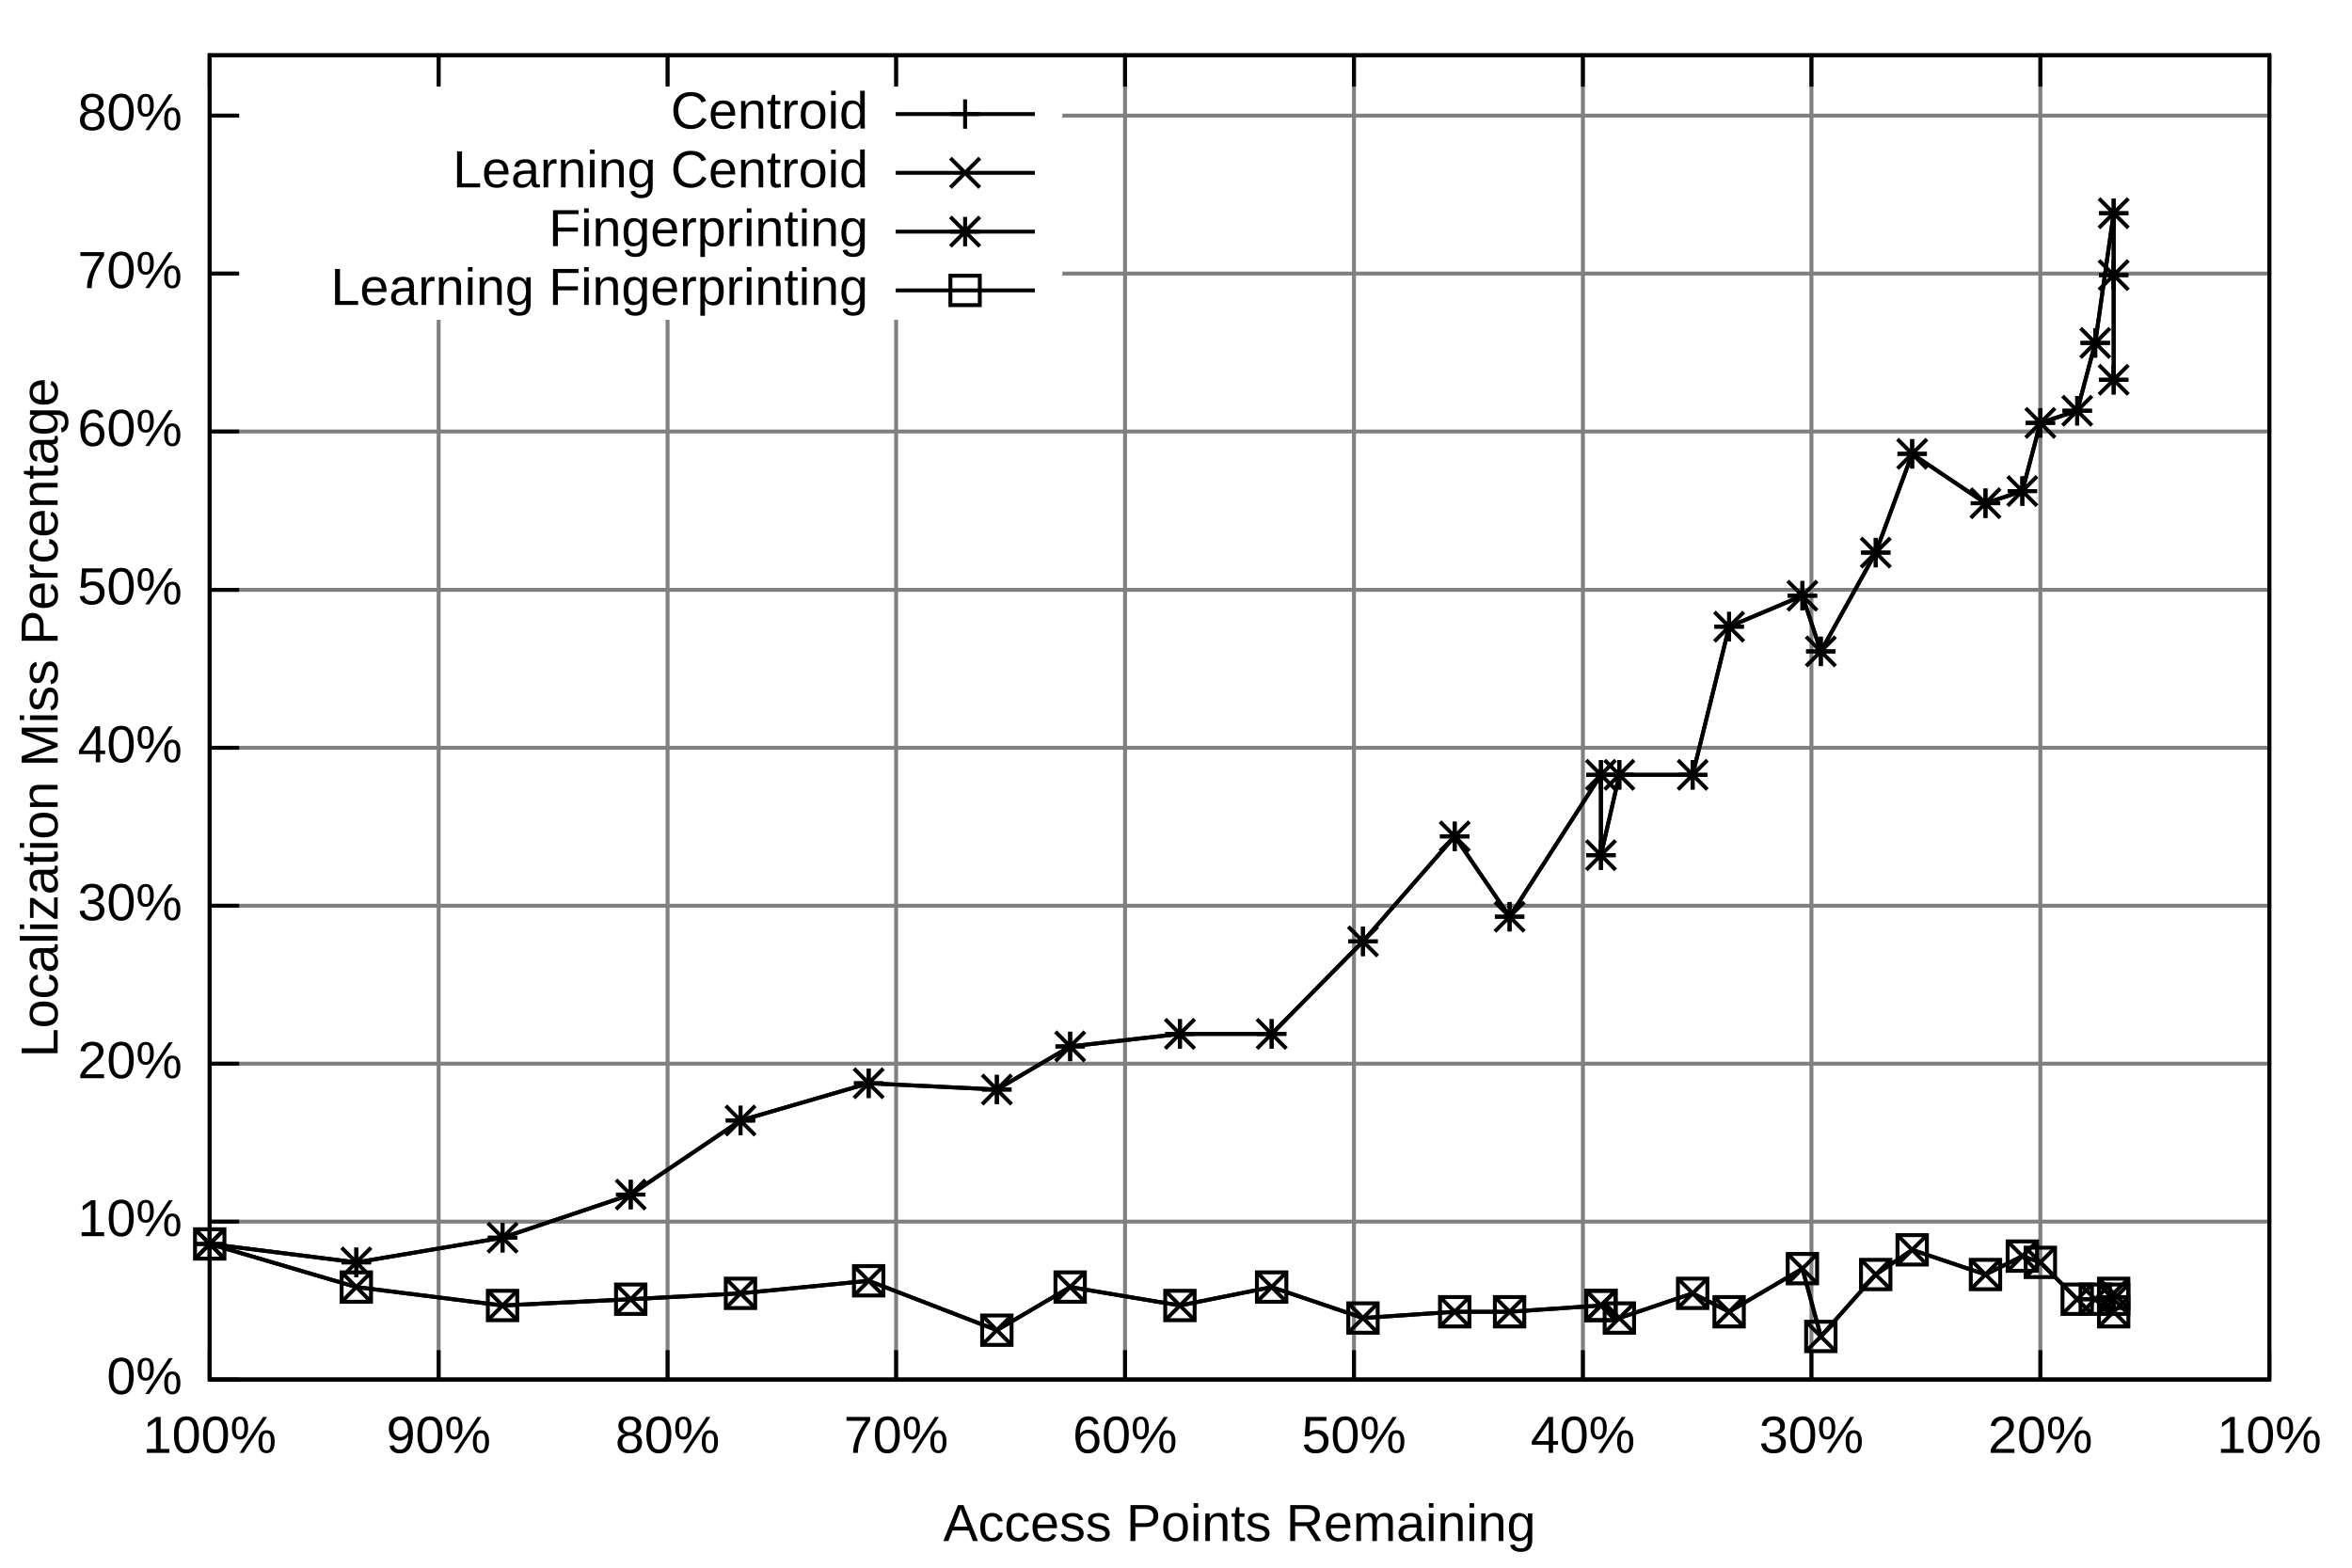
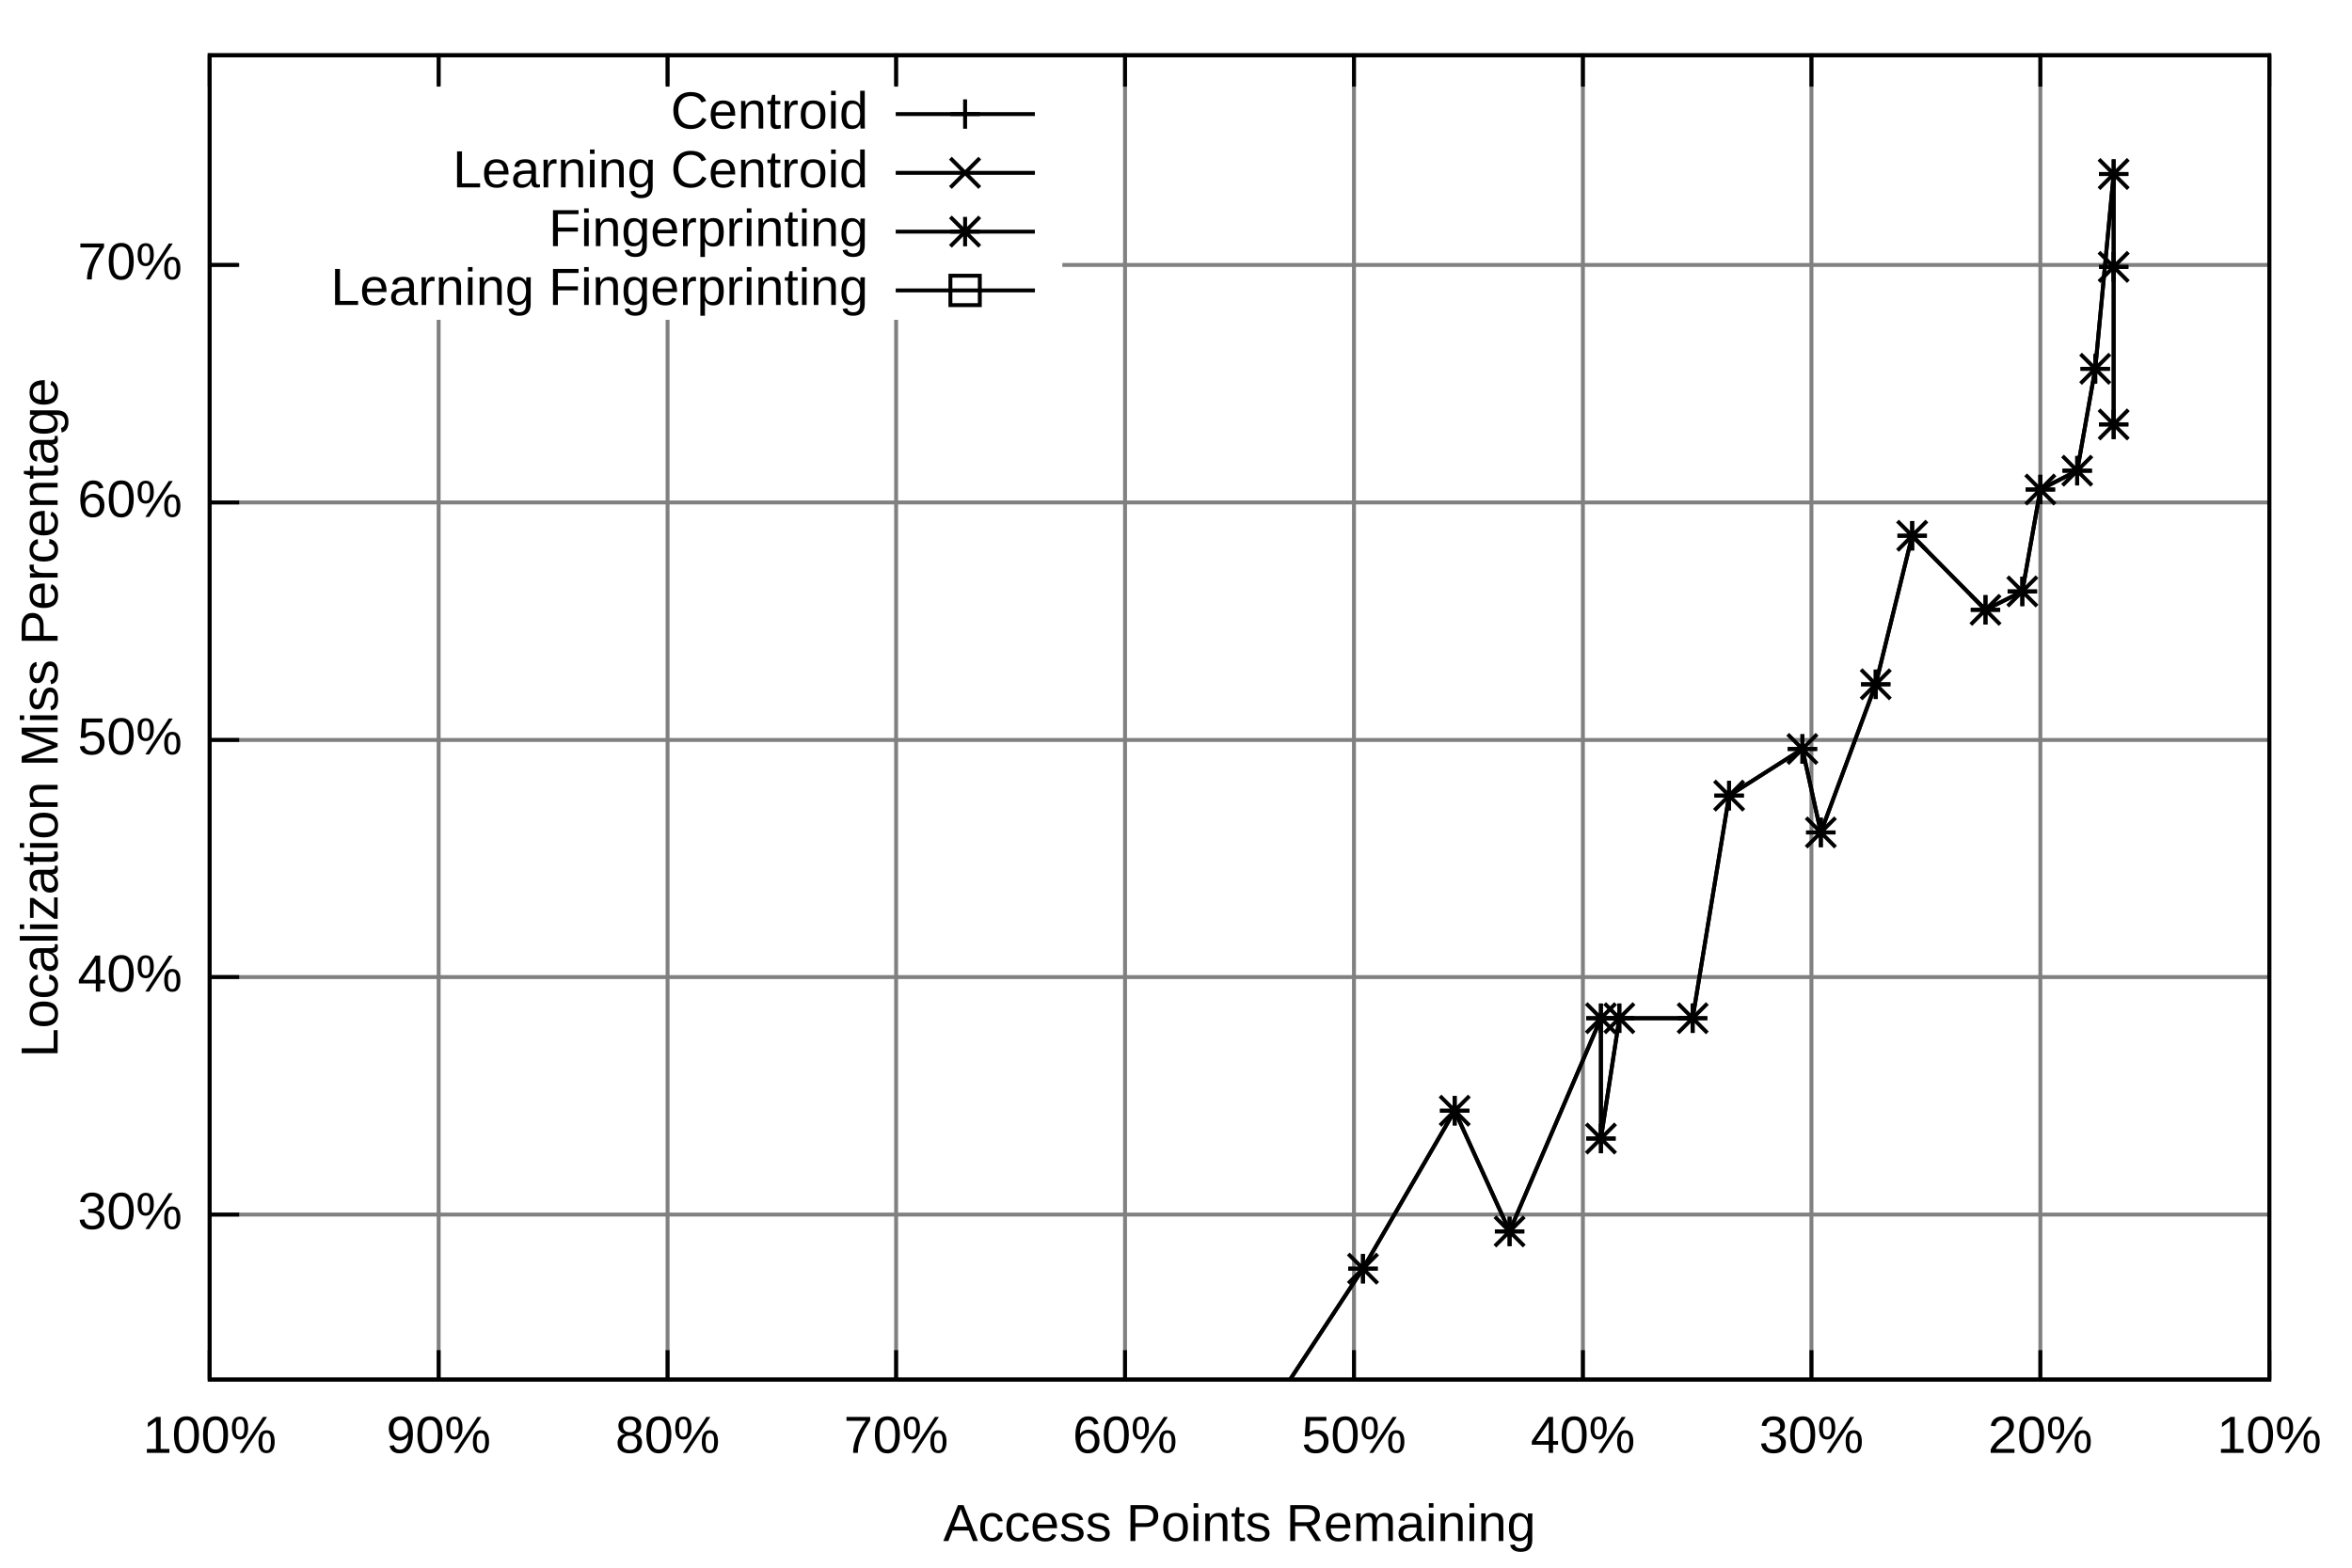
<svg xmlns="http://www.w3.org/2000/svg" xmlns:xlink="http://www.w3.org/1999/xlink" width="600" height="400" viewBox="0 0 600 400">
  <g id="gnuplot_canvas">
    <rect x="0" y="0" width="600" height="400" fill="none" />
    <defs>
      <circle id="gpDot" r="0.5" stroke-width="0.5" />
      <path id="gpPt0" stroke-width="0.267" stroke="currentColor" d="M-1,0 h2 M0,-1 v2" />
      <path id="gpPt1" stroke-width="0.267" stroke="currentColor" d="M-1,-1 L1,1 M1,-1 L-1,1" />
      <path id="gpPt2" stroke-width="0.267" stroke="currentColor" d="M-1,0 L1,0 M0,-1 L0,1 M-1,-1 L1,1 M-1,1 L1,-1" />
      <rect id="gpPt3" stroke-width="0.267" stroke="currentColor" x="-1" y="-1" width="2" height="2" />
      <rect id="gpPt4" stroke-width="0.267" stroke="currentColor" fill="currentColor" x="-1" y="-1" width="2" height="2" />
      <circle id="gpPt5" stroke-width="0.267" stroke="currentColor" cx="0" cy="0" r="1" />
      <use xlink:href="#gpPt5" id="gpPt6" fill="currentColor" stroke="none" />
      <path id="gpPt7" stroke-width="0.267" stroke="currentColor" d="M0,-1.33 L-1.33,0.67 L1.33,0.67 z" />
      <use xlink:href="#gpPt7" id="gpPt8" fill="currentColor" stroke="none" />
      <use xlink:href="#gpPt7" id="gpPt9" stroke="currentColor" transform="rotate(180)" />
      <use xlink:href="#gpPt9" id="gpPt10" fill="currentColor" stroke="none" />
      <use xlink:href="#gpPt3" id="gpPt11" stroke="currentColor" transform="rotate(45)" />
      <use xlink:href="#gpPt11" id="gpPt12" fill="currentColor" stroke="none" />
    </defs>
    <g style="fill:none; color:white; stroke:currentColor; stroke-width:1.00; stroke-linecap:butt; stroke-linejoin:miter">
</g>
    <g style="fill:none; color:black; stroke:currentColor; stroke-width:1.00; stroke-linecap:butt; stroke-linejoin:miter">
</g>
    <g style="fill:none; color:gray; stroke:currentColor; stroke-width:1.00; stroke-linecap:butt; stroke-linejoin:miter">
-       <path class="gridline" d="M53.5,352.0 L578.9,352.0  h0.01" />
-     </g>
-     <g style="fill:none; color:black; stroke:currentColor; stroke-width:1.00; stroke-linecap:butt; stroke-linejoin:miter">
-       <path d="M53.5,352.0 L61.0,352.0  h0.01" />
-       <g transform="translate(46.5,355.7)" style="stroke:none; fill:black; font-family:Arial; font-size:10.00pt; text-anchor:end">
-         <text>0%</text>
-       </g>
-     </g>
-     <g style="fill:none; color:gray; stroke:currentColor; stroke-width:1.00; stroke-linecap:butt; stroke-linejoin:miter">
-       <path class="gridline" d="M53.5,311.7 L578.9,311.7  h0.01" />
-     </g>
-     <g style="fill:none; color:black; stroke:currentColor; stroke-width:1.00; stroke-linecap:butt; stroke-linejoin:miter">
-       <path d="M53.5,311.7 L61.0,311.7  h0.01" />
-       <g transform="translate(46.5,315.4)" style="stroke:none; fill:black; font-family:Arial; font-size:10.00pt; text-anchor:end">
-         <text>10%</text>
-       </g>
-     </g>
-     <g style="fill:none; color:gray; stroke:currentColor; stroke-width:1.00; stroke-linecap:butt; stroke-linejoin:miter">
-       <path class="gridline" d="M53.5,271.4 L578.9,271.4  h0.01" />
-     </g>
-     <g style="fill:none; color:black; stroke:currentColor; stroke-width:1.00; stroke-linecap:butt; stroke-linejoin:miter">
-       <path d="M53.5,271.4 L61.0,271.4  h0.01" />
-       <g transform="translate(46.5,275.1)" style="stroke:none; fill:black; font-family:Arial; font-size:10.00pt; text-anchor:end">
-         <text>20%</text>
-       </g>
-     </g>
-     <g style="fill:none; color:gray; stroke:currentColor; stroke-width:1.00; stroke-linecap:butt; stroke-linejoin:miter">
-       <path class="gridline" d="M53.5,231.1 L578.9,231.1  h0.01" />
-     </g>
-     <g style="fill:none; color:black; stroke:currentColor; stroke-width:1.00; stroke-linecap:butt; stroke-linejoin:miter">
-       <path d="M53.5,231.1 L61.0,231.1  h0.01" />
-       <g transform="translate(46.5,234.8)" style="stroke:none; fill:black; font-family:Arial; font-size:10.00pt; text-anchor:end">
+       <path class="gridline" d="M53.5,309.9 L578.9,309.9  h0.01" />
+     </g>
+     <g style="fill:none; color:black; stroke:currentColor; stroke-width:1.00; stroke-linecap:butt; stroke-linejoin:miter">
+       <path d="M53.5,309.9 L61.0,309.9  h0.01" />
+       <g transform="translate(46.5,313.6)" style="stroke:none; fill:black; font-family:Arial; font-size:10.00pt; text-anchor:end">
        <text>30%</text>
      </g>
    </g>
    <g style="fill:none; color:gray; stroke:currentColor; stroke-width:1.00; stroke-linecap:butt; stroke-linejoin:miter">
-       <path class="gridline" d="M53.5,190.8 L578.9,190.8  h0.01" />
-     </g>
-     <g style="fill:none; color:black; stroke:currentColor; stroke-width:1.00; stroke-linecap:butt; stroke-linejoin:miter">
-       <path d="M53.5,190.8 L61.0,190.8  h0.01" />
-       <g transform="translate(46.5,194.5)" style="stroke:none; fill:black; font-family:Arial; font-size:10.00pt; text-anchor:end">
+       <path class="gridline" d="M53.5,249.3 L578.9,249.3  h0.01" />
+     </g>
+     <g style="fill:none; color:black; stroke:currentColor; stroke-width:1.00; stroke-linecap:butt; stroke-linejoin:miter">
+       <path d="M53.5,249.3 L61.0,249.3  h0.01" />
+       <g transform="translate(46.5,253.0)" style="stroke:none; fill:black; font-family:Arial; font-size:10.00pt; text-anchor:end">
        <text>40%</text>
      </g>
    </g>
    <g style="fill:none; color:gray; stroke:currentColor; stroke-width:1.00; stroke-linecap:butt; stroke-linejoin:miter">
-       <path class="gridline" d="M53.5,150.5 L578.9,150.5  h0.01" />
-     </g>
-     <g style="fill:none; color:black; stroke:currentColor; stroke-width:1.00; stroke-linecap:butt; stroke-linejoin:miter">
-       <path d="M53.5,150.5 L61.0,150.5  h0.01" />
-       <g transform="translate(46.5,154.2)" style="stroke:none; fill:black; font-family:Arial; font-size:10.00pt; text-anchor:end">
+       <path class="gridline" d="M53.5,188.8 L578.9,188.8  h0.01" />
+     </g>
+     <g style="fill:none; color:black; stroke:currentColor; stroke-width:1.00; stroke-linecap:butt; stroke-linejoin:miter">
+       <path d="M53.5,188.8 L61.0,188.8  h0.01" />
+       <g transform="translate(46.5,192.5)" style="stroke:none; fill:black; font-family:Arial; font-size:10.00pt; text-anchor:end">
        <text>50%</text>
      </g>
    </g>
    <g style="fill:none; color:gray; stroke:currentColor; stroke-width:1.00; stroke-linecap:butt; stroke-linejoin:miter">
-       <path class="gridline" d="M53.5,110.1 L578.9,110.1  h0.01" />
-     </g>
-     <g style="fill:none; color:black; stroke:currentColor; stroke-width:1.00; stroke-linecap:butt; stroke-linejoin:miter">
-       <path d="M53.5,110.1 L61.0,110.1  h0.01" />
-       <g transform="translate(46.5,113.8)" style="stroke:none; fill:black; font-family:Arial; font-size:10.00pt; text-anchor:end">
+       <path class="gridline" d="M53.5,128.2 L578.9,128.2  h0.01" />
+     </g>
+     <g style="fill:none; color:black; stroke:currentColor; stroke-width:1.00; stroke-linecap:butt; stroke-linejoin:miter">
+       <path d="M53.5,128.2 L61.0,128.2  h0.01" />
+       <g transform="translate(46.5,131.9)" style="stroke:none; fill:black; font-family:Arial; font-size:10.00pt; text-anchor:end">
        <text>60%</text>
      </g>
    </g>
    <g style="fill:none; color:gray; stroke:currentColor; stroke-width:1.00; stroke-linecap:butt; stroke-linejoin:miter">
-       <path class="gridline" d="M53.5,69.8 L60.5,69.8 M271.0,69.8 L578.9,69.8  h0.01" />
-     </g>
-     <g style="fill:none; color:black; stroke:currentColor; stroke-width:1.00; stroke-linecap:butt; stroke-linejoin:miter">
-       <path d="M53.5,69.8 L61.0,69.8  h0.01" />
-       <g transform="translate(46.5,73.5)" style="stroke:none; fill:black; font-family:Arial; font-size:10.00pt; text-anchor:end">
+       <path class="gridline" d="M53.5,67.6 L60.5,67.6 M271.0,67.6 L578.9,67.6  h0.01" />
+     </g>
+     <g style="fill:none; color:black; stroke:currentColor; stroke-width:1.00; stroke-linecap:butt; stroke-linejoin:miter">
+       <path d="M53.5,67.6 L61.0,67.6  h0.01" />
+       <g transform="translate(46.5,71.3)" style="stroke:none; fill:black; font-family:Arial; font-size:10.00pt; text-anchor:end">
        <text>70%</text>
-       </g>
-     </g>
-     <g style="fill:none; color:gray; stroke:currentColor; stroke-width:1.00; stroke-linecap:butt; stroke-linejoin:miter">
-       <path class="gridline" d="M53.5,29.5 L60.5,29.5 M271.0,29.5 L578.9,29.5  h0.01" />
-     </g>
-     <g style="fill:none; color:black; stroke:currentColor; stroke-width:1.00; stroke-linecap:butt; stroke-linejoin:miter">
-       <path d="M53.5,29.5 L61.0,29.5  h0.01" />
-       <g transform="translate(46.5,33.2)" style="stroke:none; fill:black; font-family:Arial; font-size:10.00pt; text-anchor:end">
-         <text>80%</text>
      </g>
    </g>
    <g style="fill:none; color:gray; stroke:currentColor; stroke-width:1.00; stroke-linecap:butt; stroke-linejoin:miter">
      <path class="gridline" d="M578.9,352.0 L578.9,14.1  h0.01" />
    </g>
    <g style="fill:none; color:black; stroke:currentColor; stroke-width:1.00; stroke-linecap:butt; stroke-linejoin:miter">
      <path d="M578.9,352.0 L578.9,344.5 M578.9,14.1 L578.9,21.6  h0.01" />
      <g transform="translate(578.9,370.7)" style="stroke:none; fill:black; font-family:Arial; font-size:10.00pt; text-anchor:middle">
        <text>10%</text>
      </g>
    </g>
    <g style="fill:none; color:gray; stroke:currentColor; stroke-width:1.00; stroke-linecap:butt; stroke-linejoin:miter">
      <path class="gridline" d="M520.5,352.0 L520.5,14.1  h0.01" />
    </g>
    <g style="fill:none; color:black; stroke:currentColor; stroke-width:1.00; stroke-linecap:butt; stroke-linejoin:miter">
      <path d="M520.5,352.0 L520.5,344.5 M520.5,14.1 L520.5,21.6  h0.01" />
      <g transform="translate(520.5,370.7)" style="stroke:none; fill:black; font-family:Arial; font-size:10.00pt; text-anchor:middle">
        <text>20%</text>
      </g>
    </g>
    <g style="fill:none; color:gray; stroke:currentColor; stroke-width:1.00; stroke-linecap:butt; stroke-linejoin:miter">
      <path class="gridline" d="M462.1,352.0 L462.1,14.1  h0.01" />
    </g>
    <g style="fill:none; color:black; stroke:currentColor; stroke-width:1.00; stroke-linecap:butt; stroke-linejoin:miter">
      <path d="M462.1,352.0 L462.1,344.5 M462.1,14.1 L462.1,21.6  h0.01" />
      <g transform="translate(462.1,370.7)" style="stroke:none; fill:black; font-family:Arial; font-size:10.00pt; text-anchor:middle">
        <text>30%</text>
      </g>
    </g>
    <g style="fill:none; color:gray; stroke:currentColor; stroke-width:1.00; stroke-linecap:butt; stroke-linejoin:miter">
      <path class="gridline" d="M403.8,352.0 L403.8,14.1  h0.01" />
    </g>
    <g style="fill:none; color:black; stroke:currentColor; stroke-width:1.00; stroke-linecap:butt; stroke-linejoin:miter">
      <path d="M403.8,352.0 L403.8,344.5 M403.8,14.1 L403.8,21.6  h0.01" />
      <g transform="translate(403.8,370.7)" style="stroke:none; fill:black; font-family:Arial; font-size:10.00pt; text-anchor:middle">
        <text>40%</text>
      </g>
    </g>
    <g style="fill:none; color:gray; stroke:currentColor; stroke-width:1.00; stroke-linecap:butt; stroke-linejoin:miter">
      <path class="gridline" d="M345.4,352.0 L345.4,14.1  h0.01" />
    </g>
    <g style="fill:none; color:black; stroke:currentColor; stroke-width:1.00; stroke-linecap:butt; stroke-linejoin:miter">
      <path d="M345.4,352.0 L345.4,344.5 M345.4,14.1 L345.4,21.6  h0.01" />
      <g transform="translate(345.4,370.7)" style="stroke:none; fill:black; font-family:Arial; font-size:10.00pt; text-anchor:middle">
        <text>50%</text>
      </g>
    </g>
    <g style="fill:none; color:gray; stroke:currentColor; stroke-width:1.00; stroke-linecap:butt; stroke-linejoin:miter">
      <path class="gridline" d="M287.0,352.0 L287.0,14.1  h0.01" />
    </g>
    <g style="fill:none; color:black; stroke:currentColor; stroke-width:1.00; stroke-linecap:butt; stroke-linejoin:miter">
      <path d="M287.0,352.0 L287.0,344.5 M287.0,14.1 L287.0,21.6  h0.01" />
      <g transform="translate(287.0,370.7)" style="stroke:none; fill:black; font-family:Arial; font-size:10.00pt; text-anchor:middle">
        <text>60%</text>
      </g>
    </g>
    <g style="fill:none; color:gray; stroke:currentColor; stroke-width:1.00; stroke-linecap:butt; stroke-linejoin:miter">
      <path class="gridline" d="M228.6,352.0 L228.6,81.6 M228.6,21.6 L228.6,14.1  h0.01" />
    </g>
    <g style="fill:none; color:black; stroke:currentColor; stroke-width:1.00; stroke-linecap:butt; stroke-linejoin:miter">
      <path d="M228.6,352.0 L228.6,344.5 M228.6,14.1 L228.6,21.6  h0.01" />
      <g transform="translate(228.6,370.7)" style="stroke:none; fill:black; font-family:Arial; font-size:10.00pt; text-anchor:middle">
        <text>70%</text>
      </g>
    </g>
    <g style="fill:none; color:gray; stroke:currentColor; stroke-width:1.00; stroke-linecap:butt; stroke-linejoin:miter">
      <path class="gridline" d="M170.3,352.0 L170.3,81.6 M170.3,21.6 L170.3,14.1  h0.01" />
    </g>
    <g style="fill:none; color:black; stroke:currentColor; stroke-width:1.00; stroke-linecap:butt; stroke-linejoin:miter">
      <path d="M170.3,352.0 L170.3,344.5 M170.3,14.1 L170.3,21.6  h0.01" />
      <g transform="translate(170.3,370.7)" style="stroke:none; fill:black; font-family:Arial; font-size:10.00pt; text-anchor:middle">
        <text>80%</text>
      </g>
    </g>
    <g style="fill:none; color:gray; stroke:currentColor; stroke-width:1.00; stroke-linecap:butt; stroke-linejoin:miter">
      <path class="gridline" d="M111.9,352.0 L111.9,81.6 M111.9,21.6 L111.9,14.1  h0.01" />
    </g>
    <g style="fill:none; color:black; stroke:currentColor; stroke-width:1.00; stroke-linecap:butt; stroke-linejoin:miter">
      <path d="M111.9,352.0 L111.9,344.5 M111.9,14.1 L111.9,21.6  h0.01" />
      <g transform="translate(111.9,370.7)" style="stroke:none; fill:black; font-family:Arial; font-size:10.00pt; text-anchor:middle">
        <text>90%</text>
      </g>
    </g>
    <g style="fill:none; color:gray; stroke:currentColor; stroke-width:1.00; stroke-linecap:butt; stroke-linejoin:miter">
      <path class="gridline" d="M53.5,352.0 L53.5,14.1  h0.01" />
    </g>
    <g style="fill:none; color:black; stroke:currentColor; stroke-width:1.00; stroke-linecap:butt; stroke-linejoin:miter">
      <path d="M53.5,352.0 L53.5,344.5 M53.5,14.1 L53.5,21.6  h0.01" />
      <g transform="translate(53.5,370.7)" style="stroke:none; fill:black; font-family:Arial; font-size:10.00pt; text-anchor:middle">
        <text>100%</text>
      </g>
      <path d="M53.5,14.1 L53.5,352.0 L578.9,352.0 L578.9,14.1 L53.5,14.1 Z  h0.01" />
      <g transform="translate(14.7,183.1) rotate(270)" style="stroke:none; fill:black; font-family:Arial; font-size:10.00pt; text-anchor:middle">
        <text>Localization Miss Percentage</text>
      </g>
      <g transform="translate(316.2,393.2)" style="stroke:none; fill:black; font-family:Arial; font-size:10.00pt; text-anchor:middle">
        <text>Access Points Remaining</text>
      </g>
    </g>
    <g id="gnuplot_plot_1">
      <g style="fill:none; color:red; stroke:currentColor; stroke-width:1.00; stroke-linecap:butt; stroke-linejoin:miter">
        <g transform="translate(221.5,32.8)" style="stroke:none; fill:black; font-family:Arial; font-size:10.00pt; text-anchor:end">
          <text>Centroid</text>
        </g>
-         <path stroke="rgb(  0,   0,   0)" d="M228.5,29.1 L264.0,29.1 M53.5,317.4 L90.9,322.1 L128.2,315.8 L160.9,304.8 L188.9,285.9 L221.6,276.4    L254.3,278.0 L273.0,267.0 L301.0,263.8 L324.4,263.8 L347.7,240.2 L371.1,213.4 L385.1,233.9 L408.4,197.7    L408.4,218.2 L413.1,197.7 L431.8,197.7 L441.1,159.9 L459.8,152.0 L464.5,166.2 L478.5,141.0 L487.8,115.8    L506.5,128.4 L515.9,125.3 L520.5,107.9 L529.9,104.8 L534.5,87.5 L539.2,54.4 L539.2,96.9 L539.2,70.2     h0.01" />
-         <use xlink:href="#gpPt0" transform="translate(53.5,317.4) scale(3.75)" color="rgb(  0,   0,   0)" />
-         <use xlink:href="#gpPt0" transform="translate(90.9,322.1) scale(3.75)" color="rgb(  0,   0,   0)" />
-         <use xlink:href="#gpPt0" transform="translate(128.2,315.8) scale(3.75)" color="rgb(  0,   0,   0)" />
-         <use xlink:href="#gpPt0" transform="translate(160.9,304.8) scale(3.75)" color="rgb(  0,   0,   0)" />
-         <use xlink:href="#gpPt0" transform="translate(188.9,285.9) scale(3.75)" color="rgb(  0,   0,   0)" />
-         <use xlink:href="#gpPt0" transform="translate(221.6,276.4) scale(3.75)" color="rgb(  0,   0,   0)" />
-         <use xlink:href="#gpPt0" transform="translate(254.3,278.0) scale(3.75)" color="rgb(  0,   0,   0)" />
-         <use xlink:href="#gpPt0" transform="translate(273.0,267.0) scale(3.75)" color="rgb(  0,   0,   0)" />
-         <use xlink:href="#gpPt0" transform="translate(301.0,263.8) scale(3.75)" color="rgb(  0,   0,   0)" />
-         <use xlink:href="#gpPt0" transform="translate(324.4,263.8) scale(3.75)" color="rgb(  0,   0,   0)" />
-         <use xlink:href="#gpPt0" transform="translate(347.7,240.2) scale(3.75)" color="rgb(  0,   0,   0)" />
-         <use xlink:href="#gpPt0" transform="translate(371.1,213.4) scale(3.75)" color="rgb(  0,   0,   0)" />
-         <use xlink:href="#gpPt0" transform="translate(385.1,233.9) scale(3.75)" color="rgb(  0,   0,   0)" />
-         <use xlink:href="#gpPt0" transform="translate(408.4,197.7) scale(3.75)" color="rgb(  0,   0,   0)" />
-         <use xlink:href="#gpPt0" transform="translate(408.4,218.2) scale(3.75)" color="rgb(  0,   0,   0)" />
-         <use xlink:href="#gpPt0" transform="translate(413.1,197.7) scale(3.75)" color="rgb(  0,   0,   0)" />
-         <use xlink:href="#gpPt0" transform="translate(431.8,197.7) scale(3.75)" color="rgb(  0,   0,   0)" />
-         <use xlink:href="#gpPt0" transform="translate(441.1,159.9) scale(3.75)" color="rgb(  0,   0,   0)" />
-         <use xlink:href="#gpPt0" transform="translate(459.8,152.0) scale(3.75)" color="rgb(  0,   0,   0)" />
-         <use xlink:href="#gpPt0" transform="translate(464.5,166.2) scale(3.75)" color="rgb(  0,   0,   0)" />
-         <use xlink:href="#gpPt0" transform="translate(478.5,141.0) scale(3.75)" color="rgb(  0,   0,   0)" />
-         <use xlink:href="#gpPt0" transform="translate(487.8,115.8) scale(3.75)" color="rgb(  0,   0,   0)" />
-         <use xlink:href="#gpPt0" transform="translate(506.5,128.4) scale(3.75)" color="rgb(  0,   0,   0)" />
-         <use xlink:href="#gpPt0" transform="translate(515.9,125.3) scale(3.75)" color="rgb(  0,   0,   0)" />
-         <use xlink:href="#gpPt0" transform="translate(520.5,107.9) scale(3.75)" color="rgb(  0,   0,   0)" />
-         <use xlink:href="#gpPt0" transform="translate(529.9,104.8) scale(3.75)" color="rgb(  0,   0,   0)" />
-         <use xlink:href="#gpPt0" transform="translate(534.5,87.5) scale(3.75)" color="rgb(  0,   0,   0)" />
-         <use xlink:href="#gpPt0" transform="translate(539.2,54.4) scale(3.75)" color="rgb(  0,   0,   0)" />
-         <use xlink:href="#gpPt0" transform="translate(539.2,96.9) scale(3.75)" color="rgb(  0,   0,   0)" />
-         <use xlink:href="#gpPt0" transform="translate(539.2,70.2) scale(3.75)" color="rgb(  0,   0,   0)" />
+         <path stroke="rgb(  0,   0,   0)" d="M228.5,29.1 L264.0,29.1 M329.1,352.0 L347.7,323.7 L371.1,283.4 L385.1,314.2 L408.4,259.8 L408.4,290.5    L413.1,259.8 L431.8,259.8 L441.1,203.0 L459.8,191.1 L464.5,212.4 L478.5,174.6 L487.8,136.7 L506.5,155.6    L515.9,150.9 L520.5,124.9 L529.9,120.1 L534.5,94.1 L539.2,44.4 L539.2,108.3 L539.2,68.1  h0.01" />
+         <use xlink:href="#gpPt0" transform="translate(347.7,323.7) scale(3.75)" color="rgb(  0,   0,   0)" />
+         <use xlink:href="#gpPt0" transform="translate(371.1,283.4) scale(3.75)" color="rgb(  0,   0,   0)" />
+         <use xlink:href="#gpPt0" transform="translate(385.1,314.2) scale(3.75)" color="rgb(  0,   0,   0)" />
+         <use xlink:href="#gpPt0" transform="translate(408.4,259.8) scale(3.75)" color="rgb(  0,   0,   0)" />
+         <use xlink:href="#gpPt0" transform="translate(408.4,290.5) scale(3.75)" color="rgb(  0,   0,   0)" />
+         <use xlink:href="#gpPt0" transform="translate(413.1,259.8) scale(3.75)" color="rgb(  0,   0,   0)" />
+         <use xlink:href="#gpPt0" transform="translate(431.8,259.8) scale(3.75)" color="rgb(  0,   0,   0)" />
+         <use xlink:href="#gpPt0" transform="translate(441.1,203.0) scale(3.75)" color="rgb(  0,   0,   0)" />
+         <use xlink:href="#gpPt0" transform="translate(459.8,191.1) scale(3.75)" color="rgb(  0,   0,   0)" />
+         <use xlink:href="#gpPt0" transform="translate(464.5,212.4) scale(3.75)" color="rgb(  0,   0,   0)" />
+         <use xlink:href="#gpPt0" transform="translate(478.5,174.6) scale(3.75)" color="rgb(  0,   0,   0)" />
+         <use xlink:href="#gpPt0" transform="translate(487.8,136.7) scale(3.75)" color="rgb(  0,   0,   0)" />
+         <use xlink:href="#gpPt0" transform="translate(506.5,155.6) scale(3.75)" color="rgb(  0,   0,   0)" />
+         <use xlink:href="#gpPt0" transform="translate(515.9,150.9) scale(3.75)" color="rgb(  0,   0,   0)" />
+         <use xlink:href="#gpPt0" transform="translate(520.5,124.9) scale(3.75)" color="rgb(  0,   0,   0)" />
+         <use xlink:href="#gpPt0" transform="translate(529.9,120.1) scale(3.75)" color="rgb(  0,   0,   0)" />
+         <use xlink:href="#gpPt0" transform="translate(534.5,94.1) scale(3.75)" color="rgb(  0,   0,   0)" />
+         <use xlink:href="#gpPt0" transform="translate(539.2,44.4) scale(3.75)" color="rgb(  0,   0,   0)" />
+         <use xlink:href="#gpPt0" transform="translate(539.2,108.3) scale(3.75)" color="rgb(  0,   0,   0)" />
+         <use xlink:href="#gpPt0" transform="translate(539.2,68.1) scale(3.75)" color="rgb(  0,   0,   0)" />
        <use xlink:href="#gpPt0" transform="translate(246.2,29.1) scale(3.75)" color="rgb(  0,   0,   0)" />
      </g>
    </g>
    <g id="gnuplot_plot_2">
      <g style="fill:none; color:green; stroke:currentColor; stroke-width:1.00; stroke-linecap:butt; stroke-linejoin:miter">
        <g transform="translate(221.5,47.8)" style="stroke:none; fill:black; font-family:Arial; font-size:10.00pt; text-anchor:end">
          <text>Learning Centroid</text>
        </g>
-         <path stroke="rgb(  0,   0,   0)" d="M228.5,44.1 L264.0,44.1 M53.5,317.4 L90.9,328.4 L128.2,333.1 L160.9,331.5 L188.9,330.0 L221.6,326.8    L254.3,339.4 L273.0,328.4 L301.0,333.1 L324.4,328.4 L347.7,336.3 L371.1,334.7 L385.1,334.7 L408.4,333.1    L413.1,336.3 L431.8,330.0 L441.1,334.7 L459.8,323.7 L464.5,341.0 L478.5,325.2 L487.8,318.9 L506.5,325.2    L515.9,320.5 L520.5,322.1 L529.9,331.5 L534.5,331.5 L539.2,331.5 L539.2,330.0 L539.2,334.7  h0.01" />
-         <use xlink:href="#gpPt1" transform="translate(53.5,317.4) scale(3.75)" color="rgb(  0,   0,   0)" />
-         <use xlink:href="#gpPt1" transform="translate(90.9,328.4) scale(3.75)" color="rgb(  0,   0,   0)" />
-         <use xlink:href="#gpPt1" transform="translate(128.2,333.1) scale(3.75)" color="rgb(  0,   0,   0)" />
-         <use xlink:href="#gpPt1" transform="translate(160.9,331.5) scale(3.75)" color="rgb(  0,   0,   0)" />
-         <use xlink:href="#gpPt1" transform="translate(188.9,330.0) scale(3.75)" color="rgb(  0,   0,   0)" />
-         <use xlink:href="#gpPt1" transform="translate(221.6,326.8) scale(3.75)" color="rgb(  0,   0,   0)" />
-         <use xlink:href="#gpPt1" transform="translate(254.3,339.4) scale(3.75)" color="rgb(  0,   0,   0)" />
-         <use xlink:href="#gpPt1" transform="translate(273.0,328.4) scale(3.75)" color="rgb(  0,   0,   0)" />
-         <use xlink:href="#gpPt1" transform="translate(301.0,333.1) scale(3.75)" color="rgb(  0,   0,   0)" />
-         <use xlink:href="#gpPt1" transform="translate(324.4,328.4) scale(3.75)" color="rgb(  0,   0,   0)" />
-         <use xlink:href="#gpPt1" transform="translate(347.7,336.3) scale(3.75)" color="rgb(  0,   0,   0)" />
-         <use xlink:href="#gpPt1" transform="translate(371.1,334.7) scale(3.75)" color="rgb(  0,   0,   0)" />
-         <use xlink:href="#gpPt1" transform="translate(385.1,334.7) scale(3.75)" color="rgb(  0,   0,   0)" />
-         <use xlink:href="#gpPt1" transform="translate(408.4,333.1) scale(3.75)" color="rgb(  0,   0,   0)" />
-         <use xlink:href="#gpPt1" transform="translate(408.4,333.1) scale(3.75)" color="rgb(  0,   0,   0)" />
-         <use xlink:href="#gpPt1" transform="translate(413.1,336.3) scale(3.75)" color="rgb(  0,   0,   0)" />
-         <use xlink:href="#gpPt1" transform="translate(431.8,330.0) scale(3.75)" color="rgb(  0,   0,   0)" />
-         <use xlink:href="#gpPt1" transform="translate(441.1,334.7) scale(3.75)" color="rgb(  0,   0,   0)" />
-         <use xlink:href="#gpPt1" transform="translate(459.8,323.7) scale(3.75)" color="rgb(  0,   0,   0)" />
-         <use xlink:href="#gpPt1" transform="translate(464.5,341.0) scale(3.75)" color="rgb(  0,   0,   0)" />
-         <use xlink:href="#gpPt1" transform="translate(478.5,325.2) scale(3.75)" color="rgb(  0,   0,   0)" />
-         <use xlink:href="#gpPt1" transform="translate(487.8,318.9) scale(3.75)" color="rgb(  0,   0,   0)" />
-         <use xlink:href="#gpPt1" transform="translate(506.5,325.2) scale(3.75)" color="rgb(  0,   0,   0)" />
-         <use xlink:href="#gpPt1" transform="translate(515.9,320.5) scale(3.75)" color="rgb(  0,   0,   0)" />
-         <use xlink:href="#gpPt1" transform="translate(520.5,322.1) scale(3.75)" color="rgb(  0,   0,   0)" />
-         <use xlink:href="#gpPt1" transform="translate(529.9,331.5) scale(3.75)" color="rgb(  0,   0,   0)" />
-         <use xlink:href="#gpPt1" transform="translate(534.5,331.5) scale(3.75)" color="rgb(  0,   0,   0)" />
-         <use xlink:href="#gpPt1" transform="translate(539.2,331.5) scale(3.75)" color="rgb(  0,   0,   0)" />
-         <use xlink:href="#gpPt1" transform="translate(539.2,330.0) scale(3.75)" color="rgb(  0,   0,   0)" />
-         <use xlink:href="#gpPt1" transform="translate(539.2,334.7) scale(3.75)" color="rgb(  0,   0,   0)" />
+         <path stroke="rgb(  0,   0,   0)" d="M228.5,44.1 L264.0,44.1  h0.01" />
        <use xlink:href="#gpPt1" transform="translate(246.2,44.1) scale(3.75)" color="rgb(  0,   0,   0)" />
      </g>
    </g>
    <g id="gnuplot_plot_3">
      <g style="fill:none; color:blue; stroke:currentColor; stroke-width:1.00; stroke-linecap:butt; stroke-linejoin:miter">
        <g transform="translate(221.5,62.8)" style="stroke:none; fill:black; font-family:Arial; font-size:10.00pt; text-anchor:end">
          <text>Fingerprinting</text>
        </g>
-         <path stroke="rgb(  0,   0,   0)" d="M228.5,59.1 L264.0,59.1 M53.5,317.4 L90.9,322.1 L128.2,315.8 L160.9,304.8 L188.9,285.9 L221.6,276.4    L254.3,278.0 L273.0,267.0 L301.0,263.8 L324.4,263.8 L347.7,240.2 L371.1,213.4 L385.1,233.9 L408.4,197.7    L408.4,218.2 L413.1,197.7 L431.8,197.7 L441.1,159.9 L459.8,152.0 L464.5,166.2 L478.5,141.0 L487.8,115.8    L506.5,128.4 L515.9,125.3 L520.5,107.9 L529.9,104.8 L534.5,87.5 L539.2,54.4 L539.2,96.9 L539.2,70.2     h0.01" />
-         <use xlink:href="#gpPt2" transform="translate(53.5,317.4) scale(3.75)" color="rgb(  0,   0,   0)" />
-         <use xlink:href="#gpPt2" transform="translate(90.9,322.1) scale(3.75)" color="rgb(  0,   0,   0)" />
-         <use xlink:href="#gpPt2" transform="translate(128.2,315.8) scale(3.75)" color="rgb(  0,   0,   0)" />
-         <use xlink:href="#gpPt2" transform="translate(160.9,304.8) scale(3.75)" color="rgb(  0,   0,   0)" />
-         <use xlink:href="#gpPt2" transform="translate(188.9,285.9) scale(3.75)" color="rgb(  0,   0,   0)" />
-         <use xlink:href="#gpPt2" transform="translate(221.6,276.4) scale(3.75)" color="rgb(  0,   0,   0)" />
-         <use xlink:href="#gpPt2" transform="translate(254.3,278.0) scale(3.75)" color="rgb(  0,   0,   0)" />
-         <use xlink:href="#gpPt2" transform="translate(273.0,267.0) scale(3.75)" color="rgb(  0,   0,   0)" />
-         <use xlink:href="#gpPt2" transform="translate(301.0,263.8) scale(3.75)" color="rgb(  0,   0,   0)" />
-         <use xlink:href="#gpPt2" transform="translate(324.4,263.8) scale(3.75)" color="rgb(  0,   0,   0)" />
-         <use xlink:href="#gpPt2" transform="translate(347.7,240.2) scale(3.75)" color="rgb(  0,   0,   0)" />
-         <use xlink:href="#gpPt2" transform="translate(371.1,213.4) scale(3.75)" color="rgb(  0,   0,   0)" />
-         <use xlink:href="#gpPt2" transform="translate(385.1,233.9) scale(3.75)" color="rgb(  0,   0,   0)" />
-         <use xlink:href="#gpPt2" transform="translate(408.4,197.7) scale(3.75)" color="rgb(  0,   0,   0)" />
-         <use xlink:href="#gpPt2" transform="translate(408.4,218.2) scale(3.75)" color="rgb(  0,   0,   0)" />
-         <use xlink:href="#gpPt2" transform="translate(413.1,197.7) scale(3.75)" color="rgb(  0,   0,   0)" />
-         <use xlink:href="#gpPt2" transform="translate(431.8,197.7) scale(3.75)" color="rgb(  0,   0,   0)" />
-         <use xlink:href="#gpPt2" transform="translate(441.1,159.9) scale(3.75)" color="rgb(  0,   0,   0)" />
-         <use xlink:href="#gpPt2" transform="translate(459.8,152.0) scale(3.75)" color="rgb(  0,   0,   0)" />
-         <use xlink:href="#gpPt2" transform="translate(464.5,166.2) scale(3.75)" color="rgb(  0,   0,   0)" />
-         <use xlink:href="#gpPt2" transform="translate(478.5,141.0) scale(3.75)" color="rgb(  0,   0,   0)" />
-         <use xlink:href="#gpPt2" transform="translate(487.8,115.8) scale(3.75)" color="rgb(  0,   0,   0)" />
-         <use xlink:href="#gpPt2" transform="translate(506.5,128.4) scale(3.75)" color="rgb(  0,   0,   0)" />
-         <use xlink:href="#gpPt2" transform="translate(515.9,125.3) scale(3.75)" color="rgb(  0,   0,   0)" />
-         <use xlink:href="#gpPt2" transform="translate(520.5,107.9) scale(3.75)" color="rgb(  0,   0,   0)" />
-         <use xlink:href="#gpPt2" transform="translate(529.9,104.8) scale(3.75)" color="rgb(  0,   0,   0)" />
-         <use xlink:href="#gpPt2" transform="translate(534.5,87.5) scale(3.75)" color="rgb(  0,   0,   0)" />
-         <use xlink:href="#gpPt2" transform="translate(539.2,54.4) scale(3.75)" color="rgb(  0,   0,   0)" />
-         <use xlink:href="#gpPt2" transform="translate(539.2,96.9) scale(3.75)" color="rgb(  0,   0,   0)" />
-         <use xlink:href="#gpPt2" transform="translate(539.2,70.2) scale(3.75)" color="rgb(  0,   0,   0)" />
+         <path stroke="rgb(  0,   0,   0)" d="M228.5,59.1 L264.0,59.1 M329.1,352.0 L347.7,323.7 L371.1,283.4 L385.1,314.2 L408.4,259.8 L408.4,290.5    L413.1,259.8 L431.8,259.8 L441.1,203.0 L459.8,191.1 L464.5,212.4 L478.5,174.6 L487.8,136.7 L506.5,155.6    L515.9,150.9 L520.5,124.9 L529.9,120.1 L534.5,94.1 L539.2,44.4 L539.2,108.3 L539.2,68.1  h0.01" />
+         <use xlink:href="#gpPt2" transform="translate(347.7,323.7) scale(3.75)" color="rgb(  0,   0,   0)" />
+         <use xlink:href="#gpPt2" transform="translate(371.1,283.4) scale(3.75)" color="rgb(  0,   0,   0)" />
+         <use xlink:href="#gpPt2" transform="translate(385.1,314.2) scale(3.75)" color="rgb(  0,   0,   0)" />
+         <use xlink:href="#gpPt2" transform="translate(408.4,259.8) scale(3.75)" color="rgb(  0,   0,   0)" />
+         <use xlink:href="#gpPt2" transform="translate(408.4,290.5) scale(3.75)" color="rgb(  0,   0,   0)" />
+         <use xlink:href="#gpPt2" transform="translate(413.1,259.8) scale(3.75)" color="rgb(  0,   0,   0)" />
+         <use xlink:href="#gpPt2" transform="translate(431.8,259.8) scale(3.75)" color="rgb(  0,   0,   0)" />
+         <use xlink:href="#gpPt2" transform="translate(441.1,203.0) scale(3.75)" color="rgb(  0,   0,   0)" />
+         <use xlink:href="#gpPt2" transform="translate(459.8,191.1) scale(3.75)" color="rgb(  0,   0,   0)" />
+         <use xlink:href="#gpPt2" transform="translate(464.5,212.4) scale(3.75)" color="rgb(  0,   0,   0)" />
+         <use xlink:href="#gpPt2" transform="translate(478.5,174.6) scale(3.75)" color="rgb(  0,   0,   0)" />
+         <use xlink:href="#gpPt2" transform="translate(487.8,136.7) scale(3.75)" color="rgb(  0,   0,   0)" />
+         <use xlink:href="#gpPt2" transform="translate(506.5,155.6) scale(3.75)" color="rgb(  0,   0,   0)" />
+         <use xlink:href="#gpPt2" transform="translate(515.9,150.9) scale(3.75)" color="rgb(  0,   0,   0)" />
+         <use xlink:href="#gpPt2" transform="translate(520.5,124.9) scale(3.75)" color="rgb(  0,   0,   0)" />
+         <use xlink:href="#gpPt2" transform="translate(529.9,120.1) scale(3.75)" color="rgb(  0,   0,   0)" />
+         <use xlink:href="#gpPt2" transform="translate(534.5,94.1) scale(3.75)" color="rgb(  0,   0,   0)" />
+         <use xlink:href="#gpPt2" transform="translate(539.2,44.4) scale(3.75)" color="rgb(  0,   0,   0)" />
+         <use xlink:href="#gpPt2" transform="translate(539.2,108.3) scale(3.75)" color="rgb(  0,   0,   0)" />
+         <use xlink:href="#gpPt2" transform="translate(539.2,68.1) scale(3.75)" color="rgb(  0,   0,   0)" />
        <use xlink:href="#gpPt2" transform="translate(246.2,59.1) scale(3.75)" color="rgb(  0,   0,   0)" />
      </g>
    </g>
    <g id="gnuplot_plot_4">
      <g style="fill:none; color:cyan; stroke:currentColor; stroke-width:1.00; stroke-linecap:butt; stroke-linejoin:miter">
        <g transform="translate(221.5,77.8)" style="stroke:none; fill:black; font-family:Arial; font-size:10.00pt; text-anchor:end">
          <text>Learning Fingerprinting</text>
        </g>
-         <path stroke="rgb(  0,   0,   0)" d="M228.5,74.1 L264.0,74.1 M53.5,317.4 L90.9,328.4 L128.2,333.1 L160.9,331.5 L188.9,330.0 L221.6,326.8    L254.3,339.4 L273.0,328.4 L301.0,333.1 L324.4,328.4 L347.7,336.3 L371.1,334.7 L385.1,334.7 L408.4,333.1    L413.1,336.3 L431.8,330.0 L441.1,334.7 L459.8,323.7 L464.5,341.0 L478.5,325.2 L487.8,318.9 L506.5,325.2    L515.9,320.5 L520.5,322.1 L529.9,331.5 L534.5,331.5 L539.2,331.5 L539.2,330.0 L539.2,334.7  h0.01" />
-         <use xlink:href="#gpPt3" transform="translate(53.5,317.4) scale(3.75)" color="rgb(  0,   0,   0)" />
-         <use xlink:href="#gpPt3" transform="translate(90.9,328.4) scale(3.75)" color="rgb(  0,   0,   0)" />
-         <use xlink:href="#gpPt3" transform="translate(128.2,333.1) scale(3.75)" color="rgb(  0,   0,   0)" />
-         <use xlink:href="#gpPt3" transform="translate(160.9,331.5) scale(3.75)" color="rgb(  0,   0,   0)" />
-         <use xlink:href="#gpPt3" transform="translate(188.9,330.0) scale(3.75)" color="rgb(  0,   0,   0)" />
-         <use xlink:href="#gpPt3" transform="translate(221.6,326.8) scale(3.75)" color="rgb(  0,   0,   0)" />
-         <use xlink:href="#gpPt3" transform="translate(254.3,339.4) scale(3.75)" color="rgb(  0,   0,   0)" />
-         <use xlink:href="#gpPt3" transform="translate(273.0,328.4) scale(3.75)" color="rgb(  0,   0,   0)" />
-         <use xlink:href="#gpPt3" transform="translate(301.0,333.1) scale(3.75)" color="rgb(  0,   0,   0)" />
-         <use xlink:href="#gpPt3" transform="translate(324.4,328.4) scale(3.75)" color="rgb(  0,   0,   0)" />
-         <use xlink:href="#gpPt3" transform="translate(347.7,336.3) scale(3.75)" color="rgb(  0,   0,   0)" />
-         <use xlink:href="#gpPt3" transform="translate(371.1,334.7) scale(3.75)" color="rgb(  0,   0,   0)" />
-         <use xlink:href="#gpPt3" transform="translate(385.1,334.7) scale(3.75)" color="rgb(  0,   0,   0)" />
-         <use xlink:href="#gpPt3" transform="translate(408.4,333.1) scale(3.75)" color="rgb(  0,   0,   0)" />
-         <use xlink:href="#gpPt3" transform="translate(408.4,333.1) scale(3.75)" color="rgb(  0,   0,   0)" />
-         <use xlink:href="#gpPt3" transform="translate(413.1,336.3) scale(3.75)" color="rgb(  0,   0,   0)" />
-         <use xlink:href="#gpPt3" transform="translate(431.8,330.0) scale(3.75)" color="rgb(  0,   0,   0)" />
-         <use xlink:href="#gpPt3" transform="translate(441.1,334.7) scale(3.75)" color="rgb(  0,   0,   0)" />
-         <use xlink:href="#gpPt3" transform="translate(459.8,323.7) scale(3.75)" color="rgb(  0,   0,   0)" />
-         <use xlink:href="#gpPt3" transform="translate(464.5,341.0) scale(3.75)" color="rgb(  0,   0,   0)" />
-         <use xlink:href="#gpPt3" transform="translate(478.5,325.2) scale(3.75)" color="rgb(  0,   0,   0)" />
-         <use xlink:href="#gpPt3" transform="translate(487.8,318.9) scale(3.75)" color="rgb(  0,   0,   0)" />
-         <use xlink:href="#gpPt3" transform="translate(506.5,325.2) scale(3.75)" color="rgb(  0,   0,   0)" />
-         <use xlink:href="#gpPt3" transform="translate(515.9,320.5) scale(3.75)" color="rgb(  0,   0,   0)" />
-         <use xlink:href="#gpPt3" transform="translate(520.5,322.1) scale(3.75)" color="rgb(  0,   0,   0)" />
-         <use xlink:href="#gpPt3" transform="translate(529.9,331.5) scale(3.75)" color="rgb(  0,   0,   0)" />
-         <use xlink:href="#gpPt3" transform="translate(534.5,331.5) scale(3.75)" color="rgb(  0,   0,   0)" />
-         <use xlink:href="#gpPt3" transform="translate(539.2,331.5) scale(3.75)" color="rgb(  0,   0,   0)" />
-         <use xlink:href="#gpPt3" transform="translate(539.2,330.0) scale(3.75)" color="rgb(  0,   0,   0)" />
-         <use xlink:href="#gpPt3" transform="translate(539.2,334.7) scale(3.75)" color="rgb(  0,   0,   0)" />
+         <path stroke="rgb(  0,   0,   0)" d="M228.5,74.1 L264.0,74.1  h0.01" />
        <use xlink:href="#gpPt3" transform="translate(246.2,74.1) scale(3.75)" color="rgb(  0,   0,   0)" />
      </g>
    </g>
    <g style="fill:none; color:black; stroke:currentColor; stroke-width:1.00; stroke-linecap:butt; stroke-linejoin:miter">
      <path d="M53.5,14.1 L53.5,352.0 L578.9,352.0 L578.9,14.1 L53.5,14.1 Z  h0.01" />
    </g>
  </g>
</svg>
